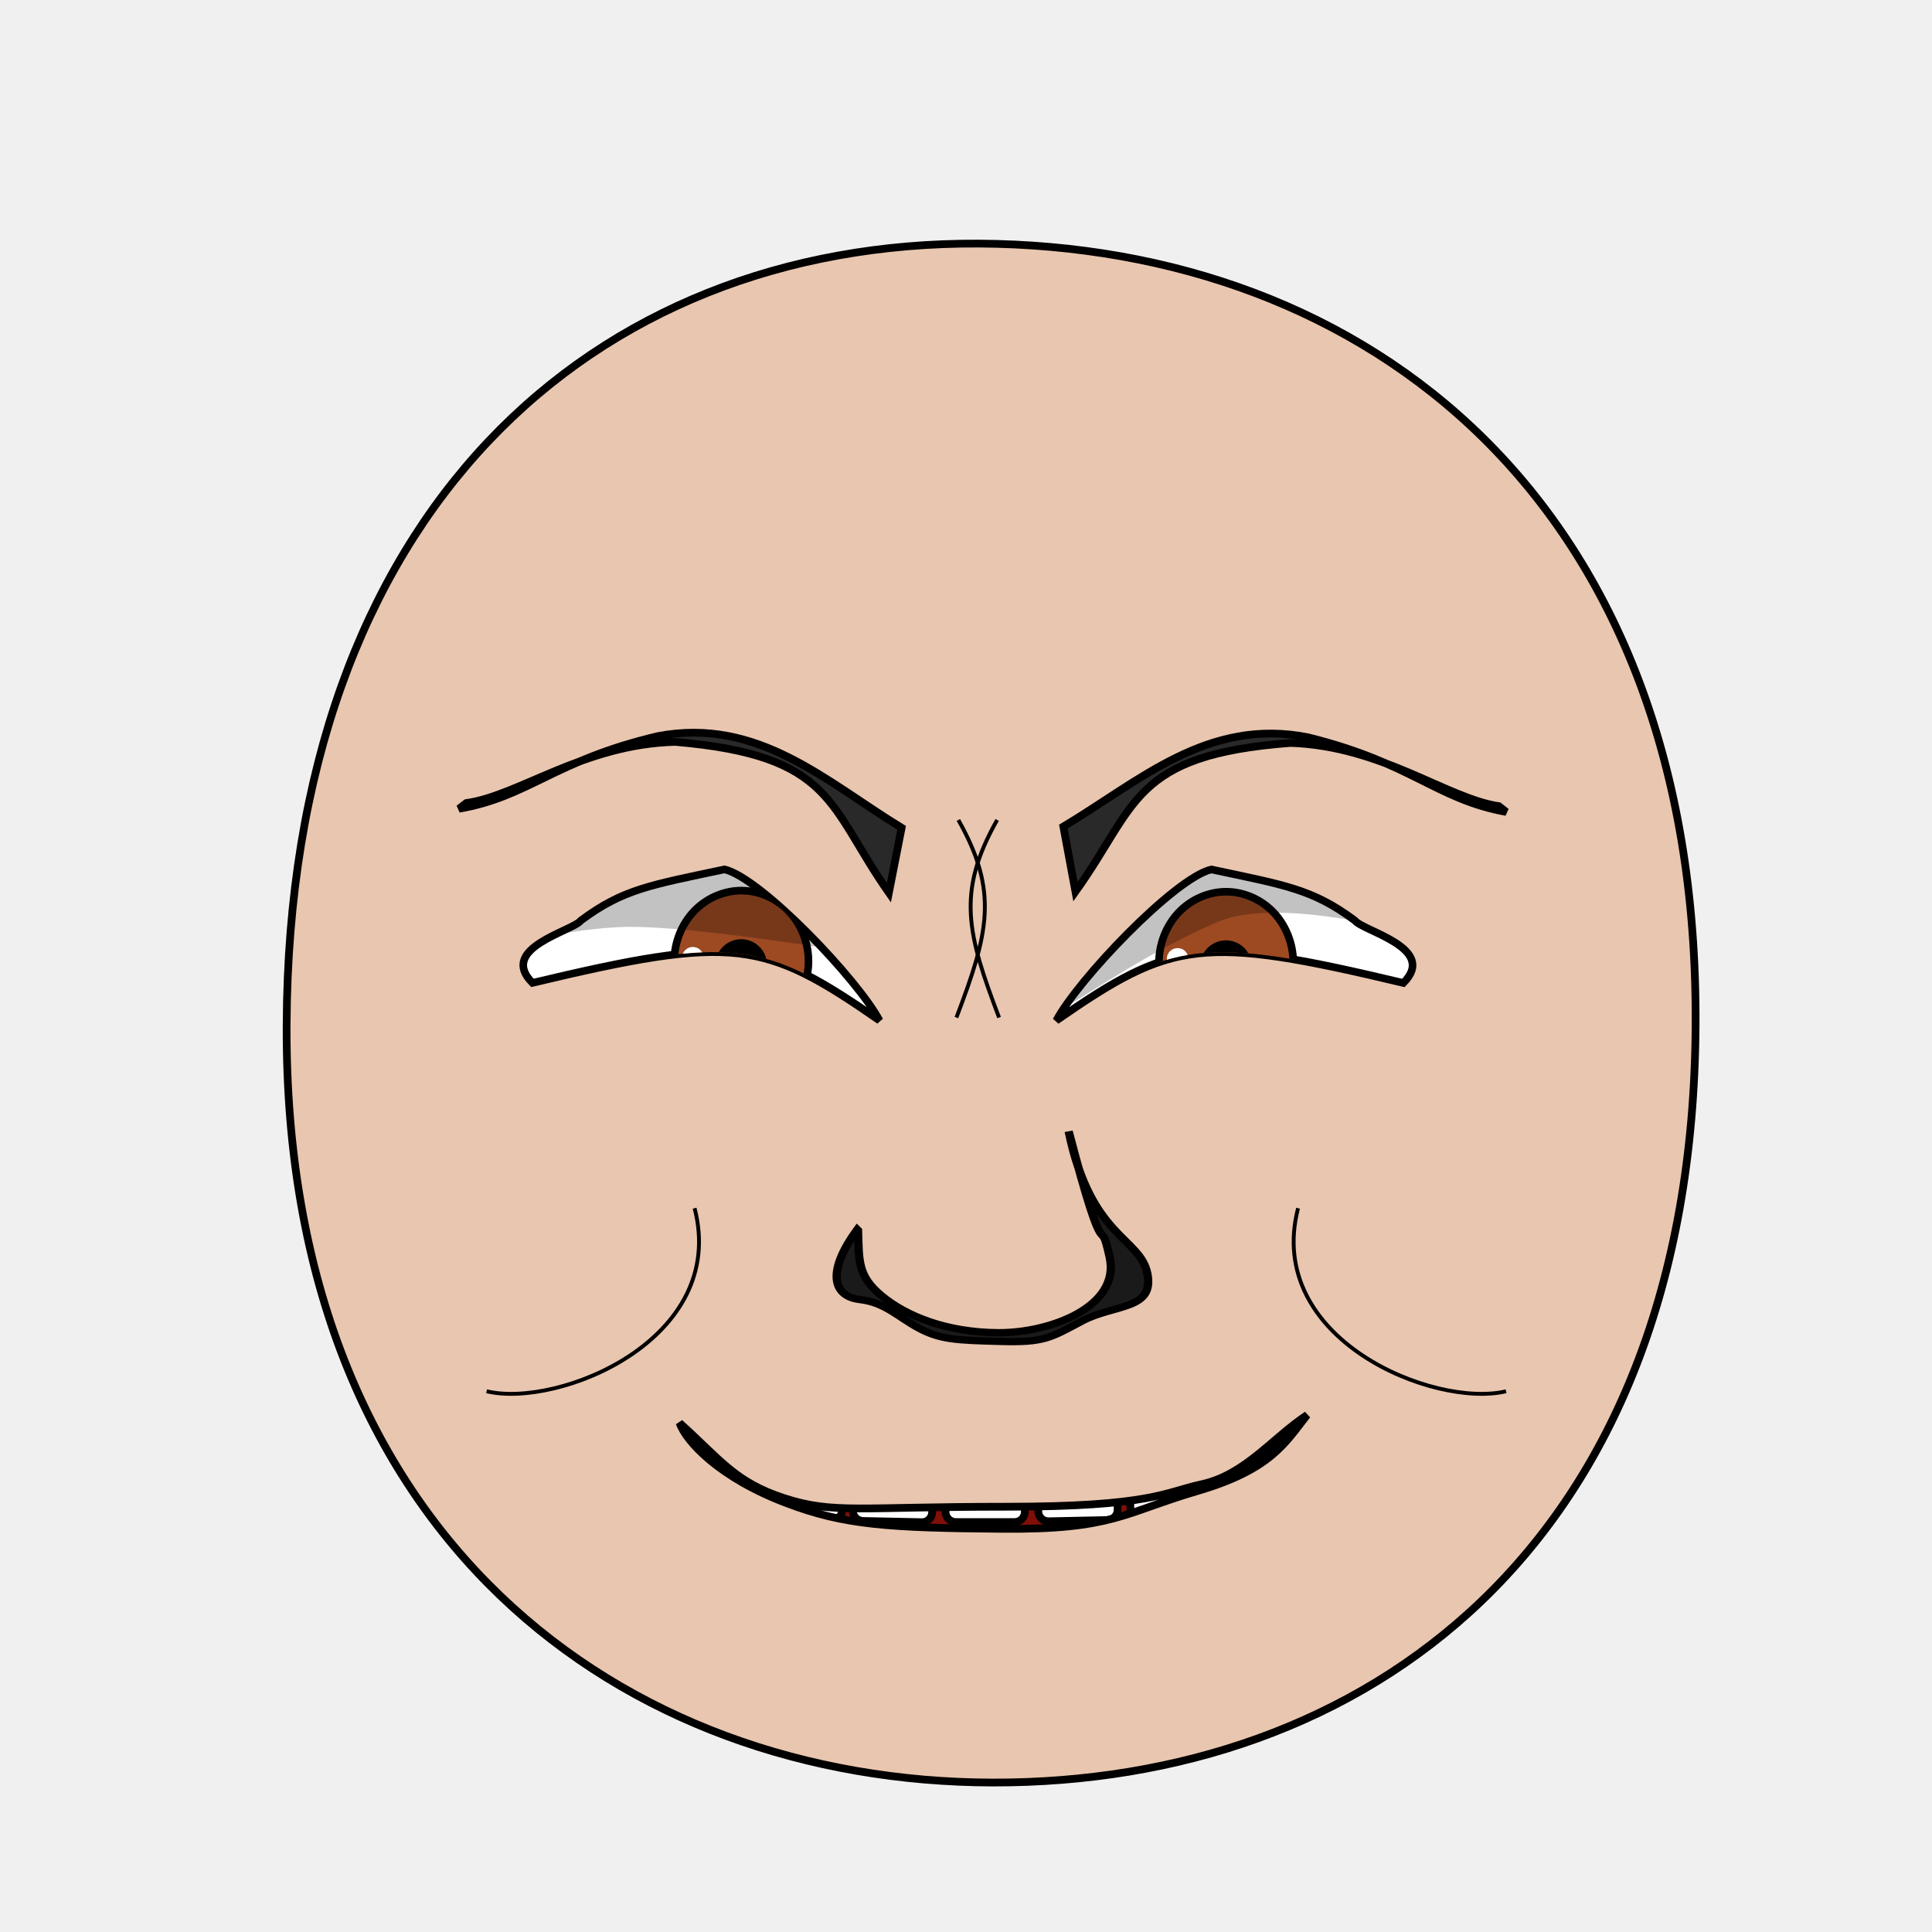
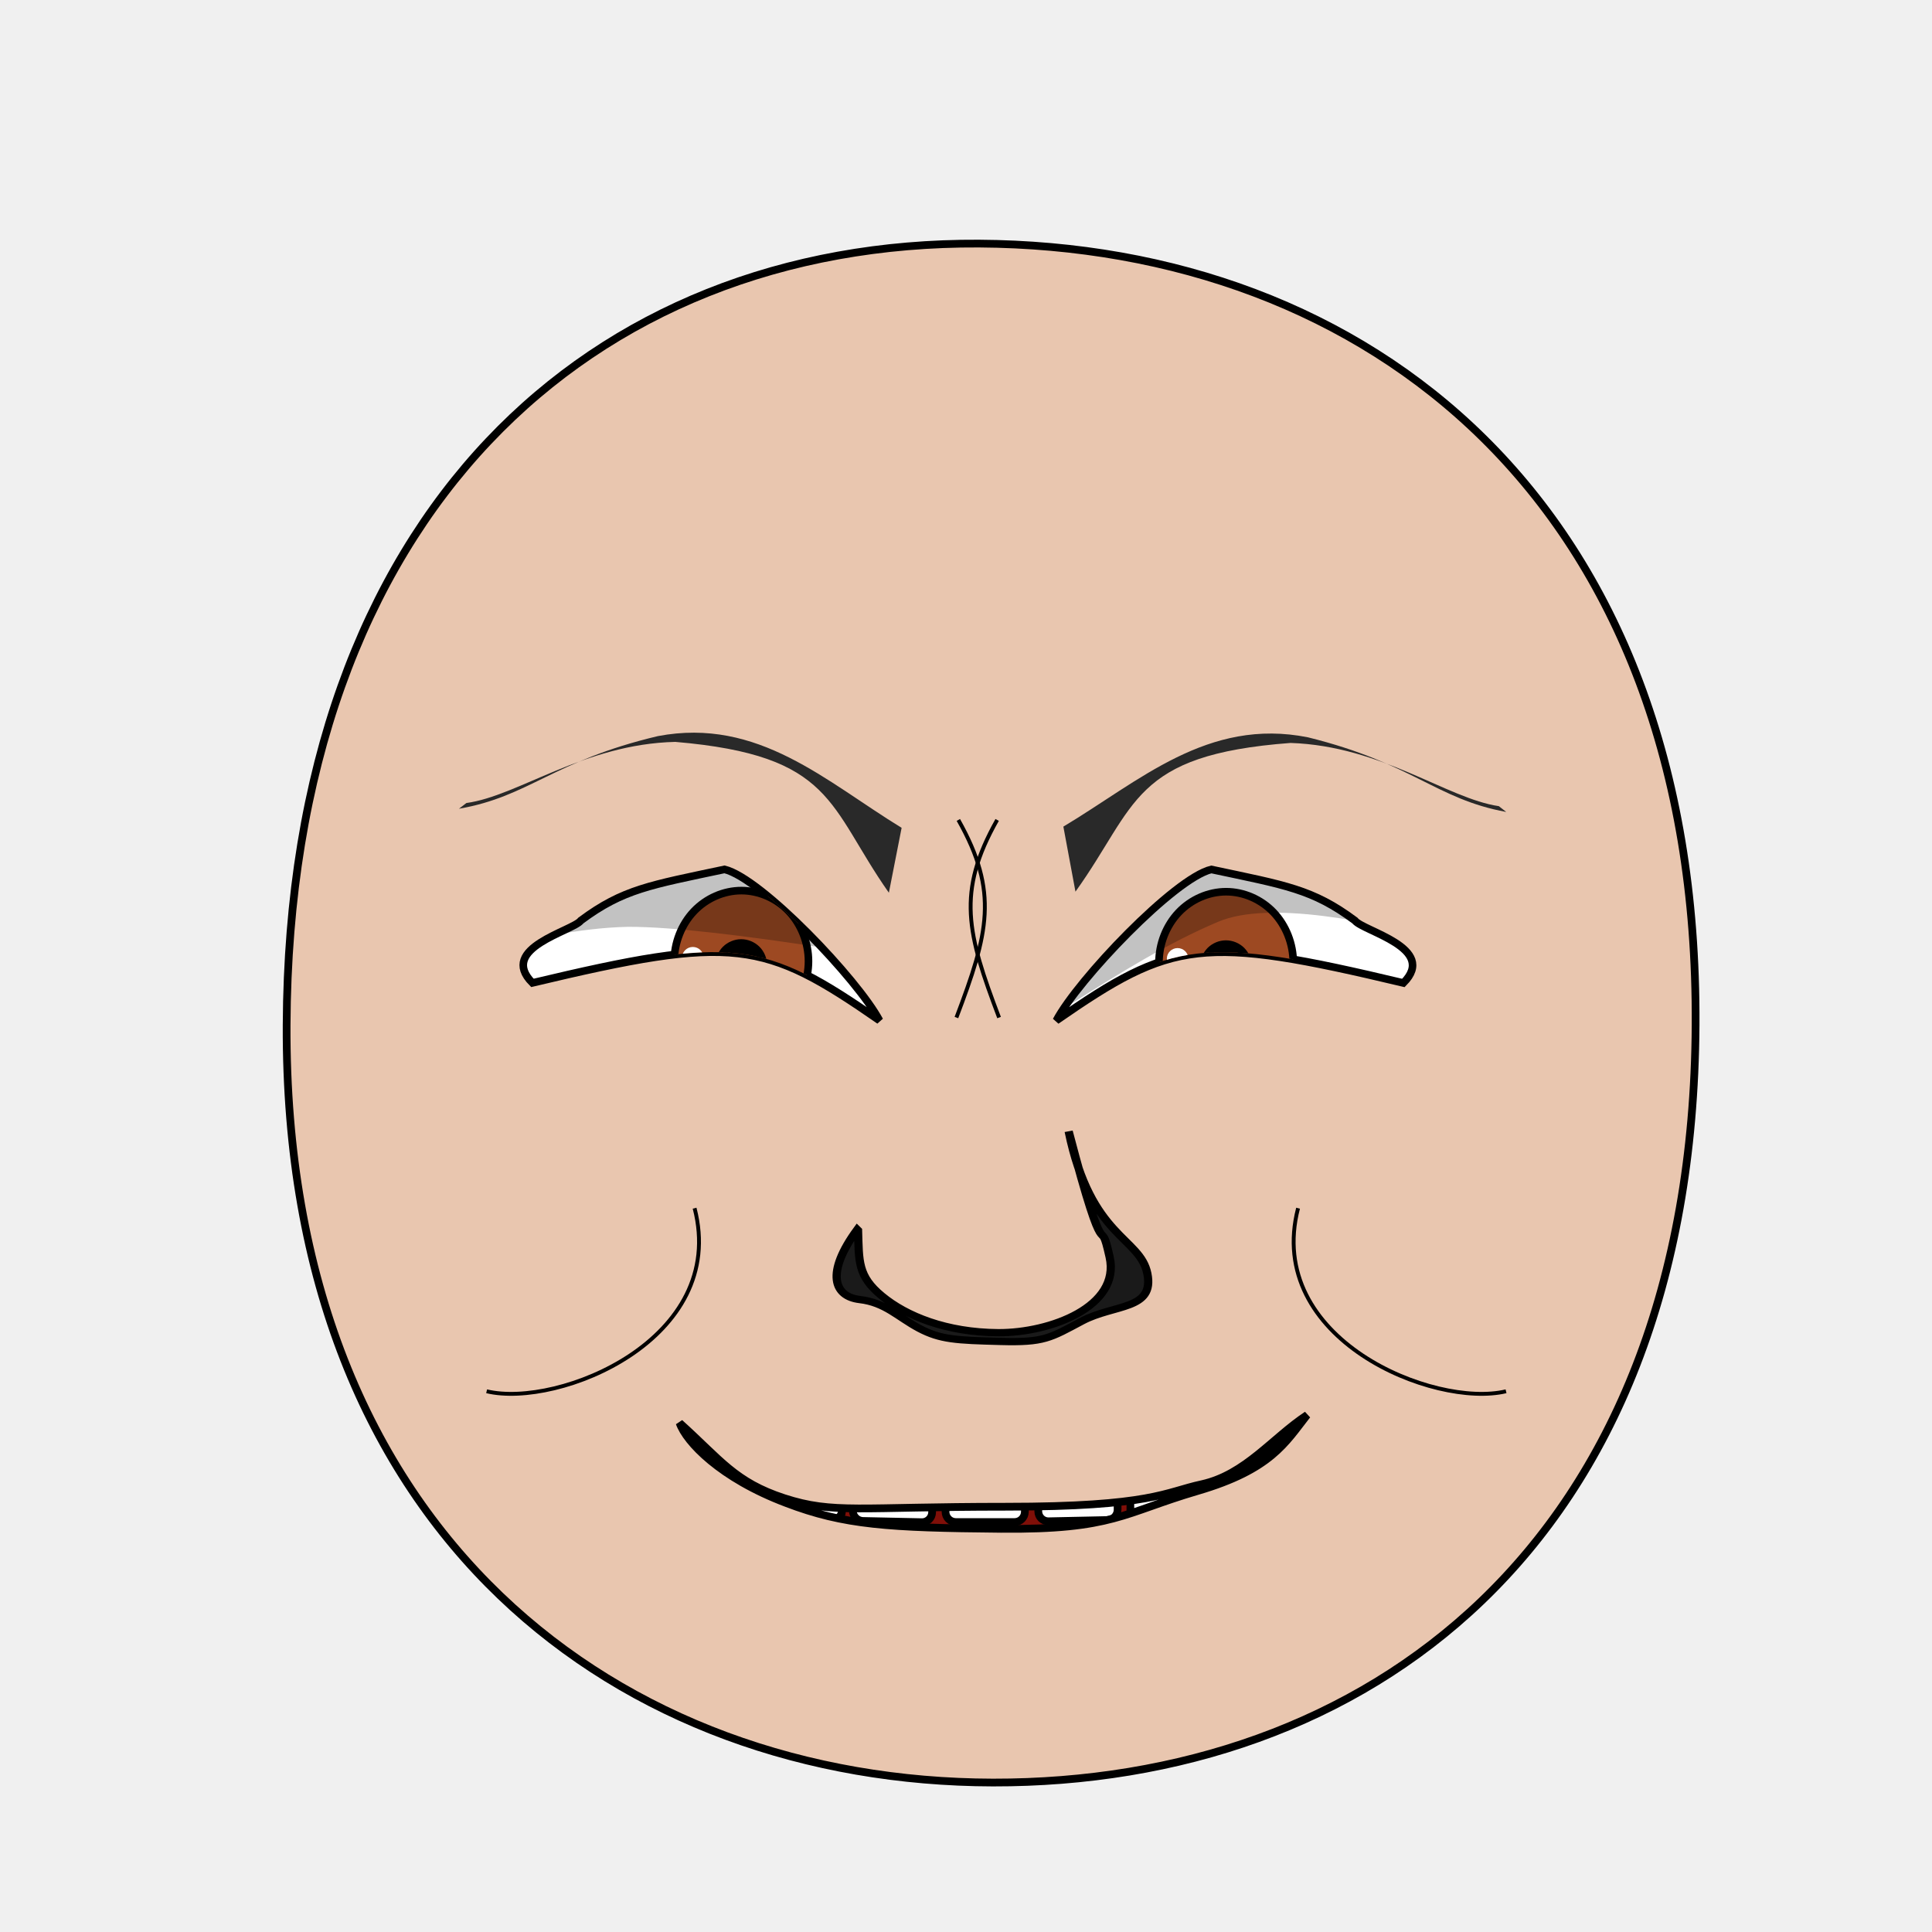
- <svg xmlns="http://www.w3.org/2000/svg" xmlns:xlink="http://www.w3.org/1999/xlink" version="1.1" viewBox="0 0 250 250" id="emoticon-front-view" width="100%" height="100%">
+ <svg xmlns="http://www.w3.org/2000/svg" xmlns:xlink="http://www.w3.org/1999/xlink" height="100%" width="100%" id="emoticon-front-view" viewBox="0 0 250 250" version="1.1">
  <defs id="defs4">
    <linearGradient id="linearGradient5745">
-       <stop style="stop-color:#f4f015;stop-opacity:1" id="stop5747" offset="0" />
-       <stop style="stop-color:#f68614;stop-opacity:1" id="stop5749" offset="1" />
+       <stop style="stop-color:#f4f015;stop-opacity:1" offset="0" id="stop5747" />
+       <stop style="stop-color:#f68614;stop-opacity:1" offset="1" id="stop5749" />
    </linearGradient>
    <linearGradient id="linearGradient2823">
-       <stop style="stop-color:#000000;stop-opacity:1" id="stop2825" offset="0" />
-       <stop style="stop-color:#780023;stop-opacity:1" id="stop2827" offset="1" />
+       <stop style="stop-color:#000000;stop-opacity:1" offset="0" id="stop2825" />
+       <stop style="stop-color:#780023;stop-opacity:1" offset="1" id="stop2827" />
    </linearGradient>
    <clipPath id="clipPath2967">
-       <use transform="translate(-48.860,-147.030)" id="use2969" x="0" y="0" width="1" height="1" xlink:href="#path3622">
+       <use transform="translate(-48.860,-147.030)" xlink:href="#path3622" height="1" width="1" y="0" x="0" id="use2969">
</use>
    </clipPath>
    <clipPath id="clipPath4022">
-       <use transform="matrix(-1,0,0,1,907.590,-127.940)" id="use5959" x="0" y="0" width="250" height="250" xlink:href="#path3622">
+       <use transform="matrix(-1,0,0,1,907.590,-127.940)" xlink:href="#path3622" height="250" width="250" y="0" x="0" id="use5959">
</use>
    </clipPath>
-     <radialGradient cx="-15.372" cy="2.705" r="1" fx="-15.372" fy="2.705" id="radialGradient5694" xlink:href="#linearGradient5745" gradientUnits="userSpaceOnUse" gradientTransform="matrix(98.09029,121.5278,-104.4591,83.94095,1881.611,1722.677)" spreadMethod="pad">
+     <radialGradient spreadMethod="pad" gradientTransform="matrix(98.09029,121.5278,-104.4591,83.94095,1881.611,1722.677)" gradientUnits="userSpaceOnUse" xlink:href="#linearGradient5745" id="radialGradient5694" fy="2.705" fx="-15.372" r="1" cy="2.705" cx="-15.372">
</radialGradient>
-     <linearGradient x1="107.143" y1="488.076" x2="138.571" y2="606.466" id="irisGradient" xlink:href="#linearGradient2823" gradientUnits="userSpaceOnUse" gradientTransform="translate(37.46307,-25.35117)">
+     <linearGradient gradientTransform="translate(37.46307,-25.35117)" gradientUnits="userSpaceOnUse" xlink:href="#linearGradient2823" id="irisGradient" y2="606.466" x2="138.571" y1="488.076" x1="107.143">
</linearGradient>
-     <clipPath id="clipPath-mouth" clipPathUnits="userSpaceOnUse">
-       <use height="250" width="250" id="use-mouth-outline" xlink:href="#mouth-outline" y="0" x="0" />
+     <clipPath clipPathUnits="userSpaceOnUse" id="clipPath-mouth">
+       <use x="0" y="0" xlink:href="#mouth-outline" id="use-mouth-outline" width="250" height="250" />
    </clipPath>
  </defs>
  <g id="head">
    <path style="fill:#e9c6af;stroke:#000000;stroke-width:1;stroke-opacity:1" d="M 128.480,230.660 C 176.270,230.750 219.010,200.570 219.410,132.640 219.790,64.720 176.760,31.810 126.680,31.520 76.600,31.240 37.380,66.280 37.090,132.650 36.800,199.010 80.690,230.570 128.480,230.660 Z" id="path164">
</path>
  </g>
  <g transform="matrix(0.160,0,0,0.160,63.940,17.760)" style="stroke-width:4.360;stroke-miterlimit:4;stroke-dasharray:none" id="left-eye">
    <path d="M 186.330,592.100 C 216.130,599.230 294.110,681.210 311.690,714.330 217.840,649.230 194.130,645.030 30.980,683.910 2.750,655.640 63.670,642.030 70.190,633.430 104.380,608.000 126.360,604.860 186.330,592.100 Z" style="fill:#ffffff;stroke:#000000;stroke-width:6.140;stroke-miterlimit:4;stroke-opacity:1;stroke-dasharray:none" id="path3622">
</path>
-     <g transform="translate(48.860,147.030)" style="stroke-width:4.360;stroke-miterlimit:4;stroke-dasharray:none" clip-path="url(#clipPath2967)" id="lens">
+     <g transform="translate(48.860,147.030)" style="stroke-width:4.360;stroke-miterlimit:4;stroke-dasharray:none" id="lens" clip-path="url(#clipPath2967)">
      <g id="g4403">
        <path style="fill:#9d4922;fill-opacity:1;stroke:#000000;stroke-width:6.140;stroke-miterlimit:4;stroke-opacity:1;stroke-dasharray:none" d="M 205.380,519.390 C 205.380,534.350 199.530,549.210 189.480,559.790 179.430,570.370 165.310,576.530 151.090,576.530 136.880,576.530 122.760,570.370 112.710,559.790 102.660,549.210 96.800,534.350 96.800,519.390 96.800,504.430 102.660,489.560 112.710,478.980 122.760,468.400 136.880,462.240 151.090,462.240 165.310,462.240 179.430,468.400 189.480,478.980 199.530,489.560 205.380,504.430 205.380,519.390 Z" id="iris">
</path>
        <path d="M 168.810,522.490 C 168.810,527.160 166.890,531.810 163.580,535.120 160.270,538.430 155.630,540.350 150.950,540.350 146.270,540.350 141.630,538.430 138.320,535.120 135.020,531.810 133.090,527.160 133.090,522.490 133.090,517.810 135.020,513.160 138.320,509.850 141.630,506.550 146.270,504.620 150.950,504.620 155.630,504.620 160.270,506.550 163.580,509.850 166.890,513.160 168.810,517.810 168.810,522.490 Z" style="fill:#000000;fill-opacity:1;stroke:#000000;stroke-width:6.140;stroke-miterlimit:4;stroke-opacity:1;stroke-dasharray:none" id="pupil">
</path>
        <path d="M 120.540,516.410 C 120.540,521.150 116.630,524.990 111.840,524.990 107.050,524.990 103.160,521.150 103.160,516.410 103.160,511.670 107.050,507.820 111.840,507.820 116.630,507.820 120.540,511.670 120.540,516.410 Z" style="fill:#ffffff;fill-opacity:1;stroke:none" id="glare">
</path>
      </g>
      <path style="opacity:0.240;fill:#000000;stroke:#000000;stroke-width:1px;stroke-linecap:butt;stroke-linejoin:miter;stroke-opacity:1" d="M -119.840,530.470 -75.340,422.060 305.310,412.270 312.280,524.060 C 312.280,524.060 133.190,490.560 59.240,491.050 -18.330,492.530 -119.840,530.470 -119.840,530.470 Z" id="left-lid-shadow">
</path>
    </g>
  </g>
  <g transform="matrix(0.160,0,0,0.160,41.340,38.240)" style="stroke-width:4.360;stroke-miterlimit:4;stroke-dasharray:none" id="right-eye">
-     <use transform="matrix(-1,0,0,1,907.590,-127.940)" id="use3959" x="0" y="0" width="250" height="250" xlink:href="#path3622">
+     <use transform="matrix(-1,0,0,1,907.590,-127.940)" xlink:href="#path3622" height="250" width="250" y="0" x="0" id="use3959">
</use>
-     <g clip-path="url(#clipPath4022)" id="g4015">
-       <use transform="translate(582.150,19.940)" style="stroke-width:4.360;stroke-miterlimit:4;stroke-dasharray:none" id="right-lens" x="0" y="0" width="1" height="1" xlink:href="#g4403">
+     <g id="g4015" clip-path="url(#clipPath4022)">
+       <use transform="translate(582.150,19.940)" style="stroke-width:4.360;stroke-miterlimit:4;stroke-dasharray:none" xlink:href="#g4403" height="1" width="1" y="0" x="0" id="right-lens">
</use>
      <path style="opacity:0.240;fill:#000000;stroke:#000000;stroke-width:1px;stroke-linecap:butt;stroke-linejoin:miter;stroke-miterlimit:4;stroke-opacity:1;stroke-dasharray:none" d="M 507.370,628.340 544.710,378.200 983.410,344.880 1053.960,568.520 C 1053.960,568.520 807.920,471.850 726.830,505.930 645.720,540.010 566.310,606.420 507.370,628.340 Z" id="right-lid-shadow">
</path>
    </g>
  </g>
-   <path d="M 116.670,107.120 115.020,115.520 C 107.130,104.290 107.950,97.750 87.380,96 75.550,96.280 67.100,102.990 60.350,103.910 L 59.390,104.650 C 68.510,103.070 71.560,98.460 85.140,95.250 98.130,92.790 106.900,101.150 116.670,107.120 Z" style="fill:#292929;fill-opacity:1;fill-rule:nonzero;stroke:#000000;stroke-width:1;stroke-miterlimit:4;stroke-opacity:1;stroke-dasharray:none" id="left-eye-brow">
+   <path d="M 115.020,115.520 C 107.130,104.290 107.950,97.750 87.380,96 75.550,96.280 67.100,102.990 60.350,103.910 L 59.390,104.650 C 68.510,103.070 71.560,98.460 85.140,95.250 98.130,92.790 106.900,101.150 116.670,107.120 Z" style="fill:#292929;fill-opacity:1;fill-rule:nonzero;stroke:4;stroke-width:1;stroke-miterlimit:116.670;stroke-opacity:107.120;stroke-dasharray:none" id="left-eye-brow">
</path>
  <g style="stroke-width:1" transform="matrix(1.130,0,0,1,-17.270,2.110)" id="nose">
    <path style="fill:#1a1a1a;stroke:#000000;stroke-width:0.940;stroke-miterlimit:4;stroke-dasharray:none" d="M 113.540,157.090 C 113.650,161.110 113.490,163.010 116.260,165.580 119.030,168.170 123.630,170.300 129.610,170.340 135.590,170.370 143.620,166.930 142.350,160.550 141.090,154.140 142.200,163.820 137.660,144.290 140.170,158.090 145.830,157.950 146.670,162.690 147.510,167.440 142.880,166.620 139.190,168.830 135.520,171.040 134.840,171.630 129.830,171.470 124.810,171.320 122.990,171.240 120.550,169.780 118.110,168.310 116.680,166.440 113.730,166.050 110.770,165.660 109.800,162.620 113.450,156.990 Z" id="nose-outline">
</path>
  </g>
-   <use transform="matrix(-1,-0.010,-0.010,1,255.340,1.010)" id="right-eye-brow" x="0" y="0" width="250" height="250" xlink:href="#left-eye-brow">
+   <use transform="matrix(-1,-0.010,-0.010,1,255.340,1.010)" xlink:href="#left-eye-brow" height="250" width="250" y="0" x="0" id="right-eye-brow">
</use>
  <g id="mouth">
-     <g id="mouth-interior" clip-path="url(#clipPath-mouth)">
-       <rect style="fill:#000000;fill-opacity:1;stroke:none" y="159.934" x="68.16" height="66.556" width="119.944" id="mouth-background">
+     <g clip-path="url(#clipPath-mouth)" id="mouth-interior">
+       <rect style="fill:#000000;fill-opacity:1;stroke:none" id="mouth-background" width="119.944" height="66.556" x="68.16" y="159.934">
</rect>
      <path d="M 98.340,211.420 C 98.010,191.120 114.230,189.740 130.460,189.070 148.010,188.360 161.920,193.110 161.920,211.420 140.730,211.420 119.540,211.420 98.340,211.420 Z" style="fill:#800f08;fill-opacity:1;stroke:none" id="tongue">
</path>
-       <g style="stroke:#000000;stroke-opacity:1" transform="translate(4,9.500)" id="upper-teeth" morph="fix-children">
-         <rect style="fill:#ffffff;fill-opacity:1;stroke:#000000;stroke-width:1.004;stroke-opacity:1" id="tooth-02" width="10.356" height="15.123" x="95.524" y="158.195" ry="1.325" rx="1.336" transform="matrix(0.991225,0.1321854,0,1,0,0)">
+       <g style="stroke:#000000;stroke-opacity:1" transform="translate(4,9.500)" morph="fix-children" id="upper-teeth">
+         <rect transform="matrix(0.991225,0.1321854,0,1,0,0)" rx="1.336" ry="1.325" y="158.195" x="95.524" height="15.123" width="10.356" id="tooth-02" style="fill:#ffffff;fill-opacity:1;stroke:#000000;stroke-width:1.004;stroke-opacity:1">
</rect>
-         <rect style="fill:#ffffff;fill-opacity:1;stroke:#000000;stroke-width:1;stroke-opacity:1" rx="1.325" ry="1.325" y="169.934" x="106.375" height="15.123" width="10.267" id="tooth-03" transform="matrix(0.999781,0.02092668,0,1,0,0)">
+         <rect transform="matrix(0.999781,0.02092668,0,1,0,0)" id="tooth-03" width="10.267" height="15.123" x="106.375" y="169.934" ry="1.325" rx="1.325" style="fill:#ffffff;fill-opacity:1;stroke:#000000;stroke-width:1;stroke-opacity:1">
</rect>
-         <rect style="fill:#ffffff;fill-opacity:1;stroke:#000000;stroke-opacity:1" id="tooth-04" width="10.265" height="15.123" x="118.352" y="172.327" ry="1.325" rx="1.325">
+         <rect rx="1.325" ry="1.325" y="172.327" x="118.352" height="15.123" width="10.265" id="tooth-04" style="fill:#ffffff;fill-opacity:1;stroke:#000000;stroke-opacity:1">
</rect>
-         <rect style="fill:#ffffff;fill-opacity:1;stroke:#000000;stroke-width:1;stroke-opacity:1" rx="1.325" ry="1.325" y="174.986" x="130.381" height="15.123" width="10.267" id="tooth-05" transform="matrix(0.999781,-0.02092669,0,1,0,0)">
+         <rect transform="matrix(0.999781,-0.02092669,0,1,0,0)" id="tooth-05" width="10.267" height="15.123" x="130.381" y="174.986" ry="1.325" rx="1.325" style="fill:#ffffff;fill-opacity:1;stroke:#000000;stroke-width:1;stroke-opacity:1">
</rect>
-         <rect style="fill:#ffffff;fill-opacity:1;stroke:#000000;stroke-width:1.006;stroke-opacity:1" id="tooth-06" width="10.394" height="15.123" x="144.054" y="194.646" ry="1.325" rx="1.341" transform="matrix(0.9876076,-0.1569434,0,1,0,0)">
+         <rect transform="matrix(0.9876076,-0.1569434,0,1,0,0)" rx="1.341" ry="1.325" y="194.646" x="144.054" height="15.123" width="10.394" id="tooth-06" style="fill:#ffffff;fill-opacity:1;stroke:#000000;stroke-width:1.006;stroke-opacity:1">
</rect>
      </g>
      <g style="stroke:#000000;stroke-opacity:1" transform="translate(4,26)" id="lower-teeth">
-         <rect style="fill:#ffffff;fill-opacity:1;stroke:#000000;stroke-opacity:1" rx="1.325" ry="1.325" y="172.091" x="94.352" height="15.123" width="10.265" id="tooth-09">
+         <rect style="fill:#ffffff;fill-opacity:1;stroke:#000000;stroke-opacity:1" id="tooth-09" width="10.265" height="15.123" x="94.352" y="172.091" ry="1.325" rx="1.325">
</rect>
-         <rect style="fill:#ffffff;fill-opacity:1;stroke:#000000;stroke-opacity:1" id="tooth-10" width="10.265" height="15.123" x="106.352" y="172.091" ry="1.325" rx="1.325">
+         <rect style="fill:#ffffff;fill-opacity:1;stroke:#000000;stroke-opacity:1" rx="1.325" ry="1.325" y="172.091" x="106.352" height="15.123" width="10.265" id="tooth-10">
</rect>
-         <rect style="fill:#ffffff;fill-opacity:1;stroke:#000000;stroke-opacity:1" rx="1.325" ry="1.325" y="172.091" x="118.352" height="15.123" width="10.265" id="tooth-11">
+         <rect style="fill:#ffffff;fill-opacity:1;stroke:#000000;stroke-opacity:1" id="tooth-11" width="10.265" height="15.123" x="118.352" y="172.091" ry="1.325" rx="1.325">
</rect>
-         <rect style="fill:#ffffff;fill-opacity:1;stroke:#000000;stroke-opacity:1" id="tooth-12" width="10.265" height="15.123" x="130.352" y="172.091" ry="1.325" rx="1.325">
+         <rect style="fill:#ffffff;fill-opacity:1;stroke:#000000;stroke-opacity:1" rx="1.325" ry="1.325" y="172.091" x="130.352" height="15.123" width="10.265" id="tooth-12">
</rect>
-         <rect style="fill:#ffffff;fill-opacity:1;stroke:#000000;stroke-opacity:1" rx="1.325" ry="1.325" y="172.091" x="142.352" height="15.123" width="10.265" id="tooth-13">
+         <rect style="fill:#ffffff;fill-opacity:1;stroke:#000000;stroke-opacity:1" id="tooth-13" width="10.265" height="15.123" x="142.352" y="172.091" ry="1.325" rx="1.325">
</rect>
      </g>
    </g>
    <path d="M 169.140,183.100 C 166.340,186.650 164.510,190.140 154.940,192.940 145.360,195.750 144.030,197.960 129.520,197.830 115.010,197.700 109.210,197.350 101.740,194.490 93.220,191.280 88.790,186.590 87.940,184.130 93.240,188.900 95.090,191.780 101.470,193.860 107.850,195.930 111.170,194.970 130.110,194.970 149.050,194.970 150.770,193.070 155.540,192.050 161.170,190.790 164.640,186.070 169.140,183.100 Z" style="fill:none;stroke:#000000;stroke-width:1px;stroke-miterlimit:4;stroke-opacity:1" id="mouth-outline">
</path>
  </g>
  <g style="stroke-width:2;stroke-miterlimit:16;stroke-dasharray:none" id="wrinkles">
    <path d="M 124.010,106.100 C 129.290,115.460 127.890,120.790 123.760,131.670" style="fill:none;stroke:#000000;stroke-width:0.500;stroke-linecap:butt;stroke-linejoin:miter;stroke-miterlimit:4;stroke-opacity:1;stroke-dasharray:none" id="wrinkle-left-brow">
</path>
    <path d="M 62.970,180.030 C 72.270,182.250 94.270,173.310 89.880,156.340" style="fill:none;stroke:#000000;stroke-width:0.500;stroke-linecap:butt;stroke-linejoin:miter;stroke-opacity:1;stroke-miterlimit:4;stroke-dasharray:none" id="wrinkle-left-cheek">
</path>
-     <use transform="matrix(-1,0,0,1,253.040,0)" style="stroke-width:0.500;stroke-miterlimit:4;stroke-dasharray:none" height="250" width="250" id="wrinkle-right-brow" xlink:href="#wrinkle-left-brow" y="0" x="0">
+     <use transform="matrix(-1,0,0,1,253.040,0)" style="stroke-width:0.500;stroke-miterlimit:4;stroke-dasharray:none" x="0" y="0" xlink:href="#wrinkle-left-brow" id="wrinkle-right-brow" width="250" height="250">
</use>
-     <use transform="matrix(-1,0,0,1,257.850,0)" style="stroke-width:0.500;stroke-miterlimit:4;stroke-dasharray:none" height="250" width="250" id="wrinkle-right-cheek" xlink:href="#wrinkle-left-cheek" y="0" x="0">
+     <use transform="matrix(-1,0,0,1,257.850,0)" style="stroke-width:0.500;stroke-miterlimit:4;stroke-dasharray:none" x="0" y="0" xlink:href="#wrinkle-left-cheek" id="wrinkle-right-cheek" width="250" height="250">
</use>
  </g>
</svg>
